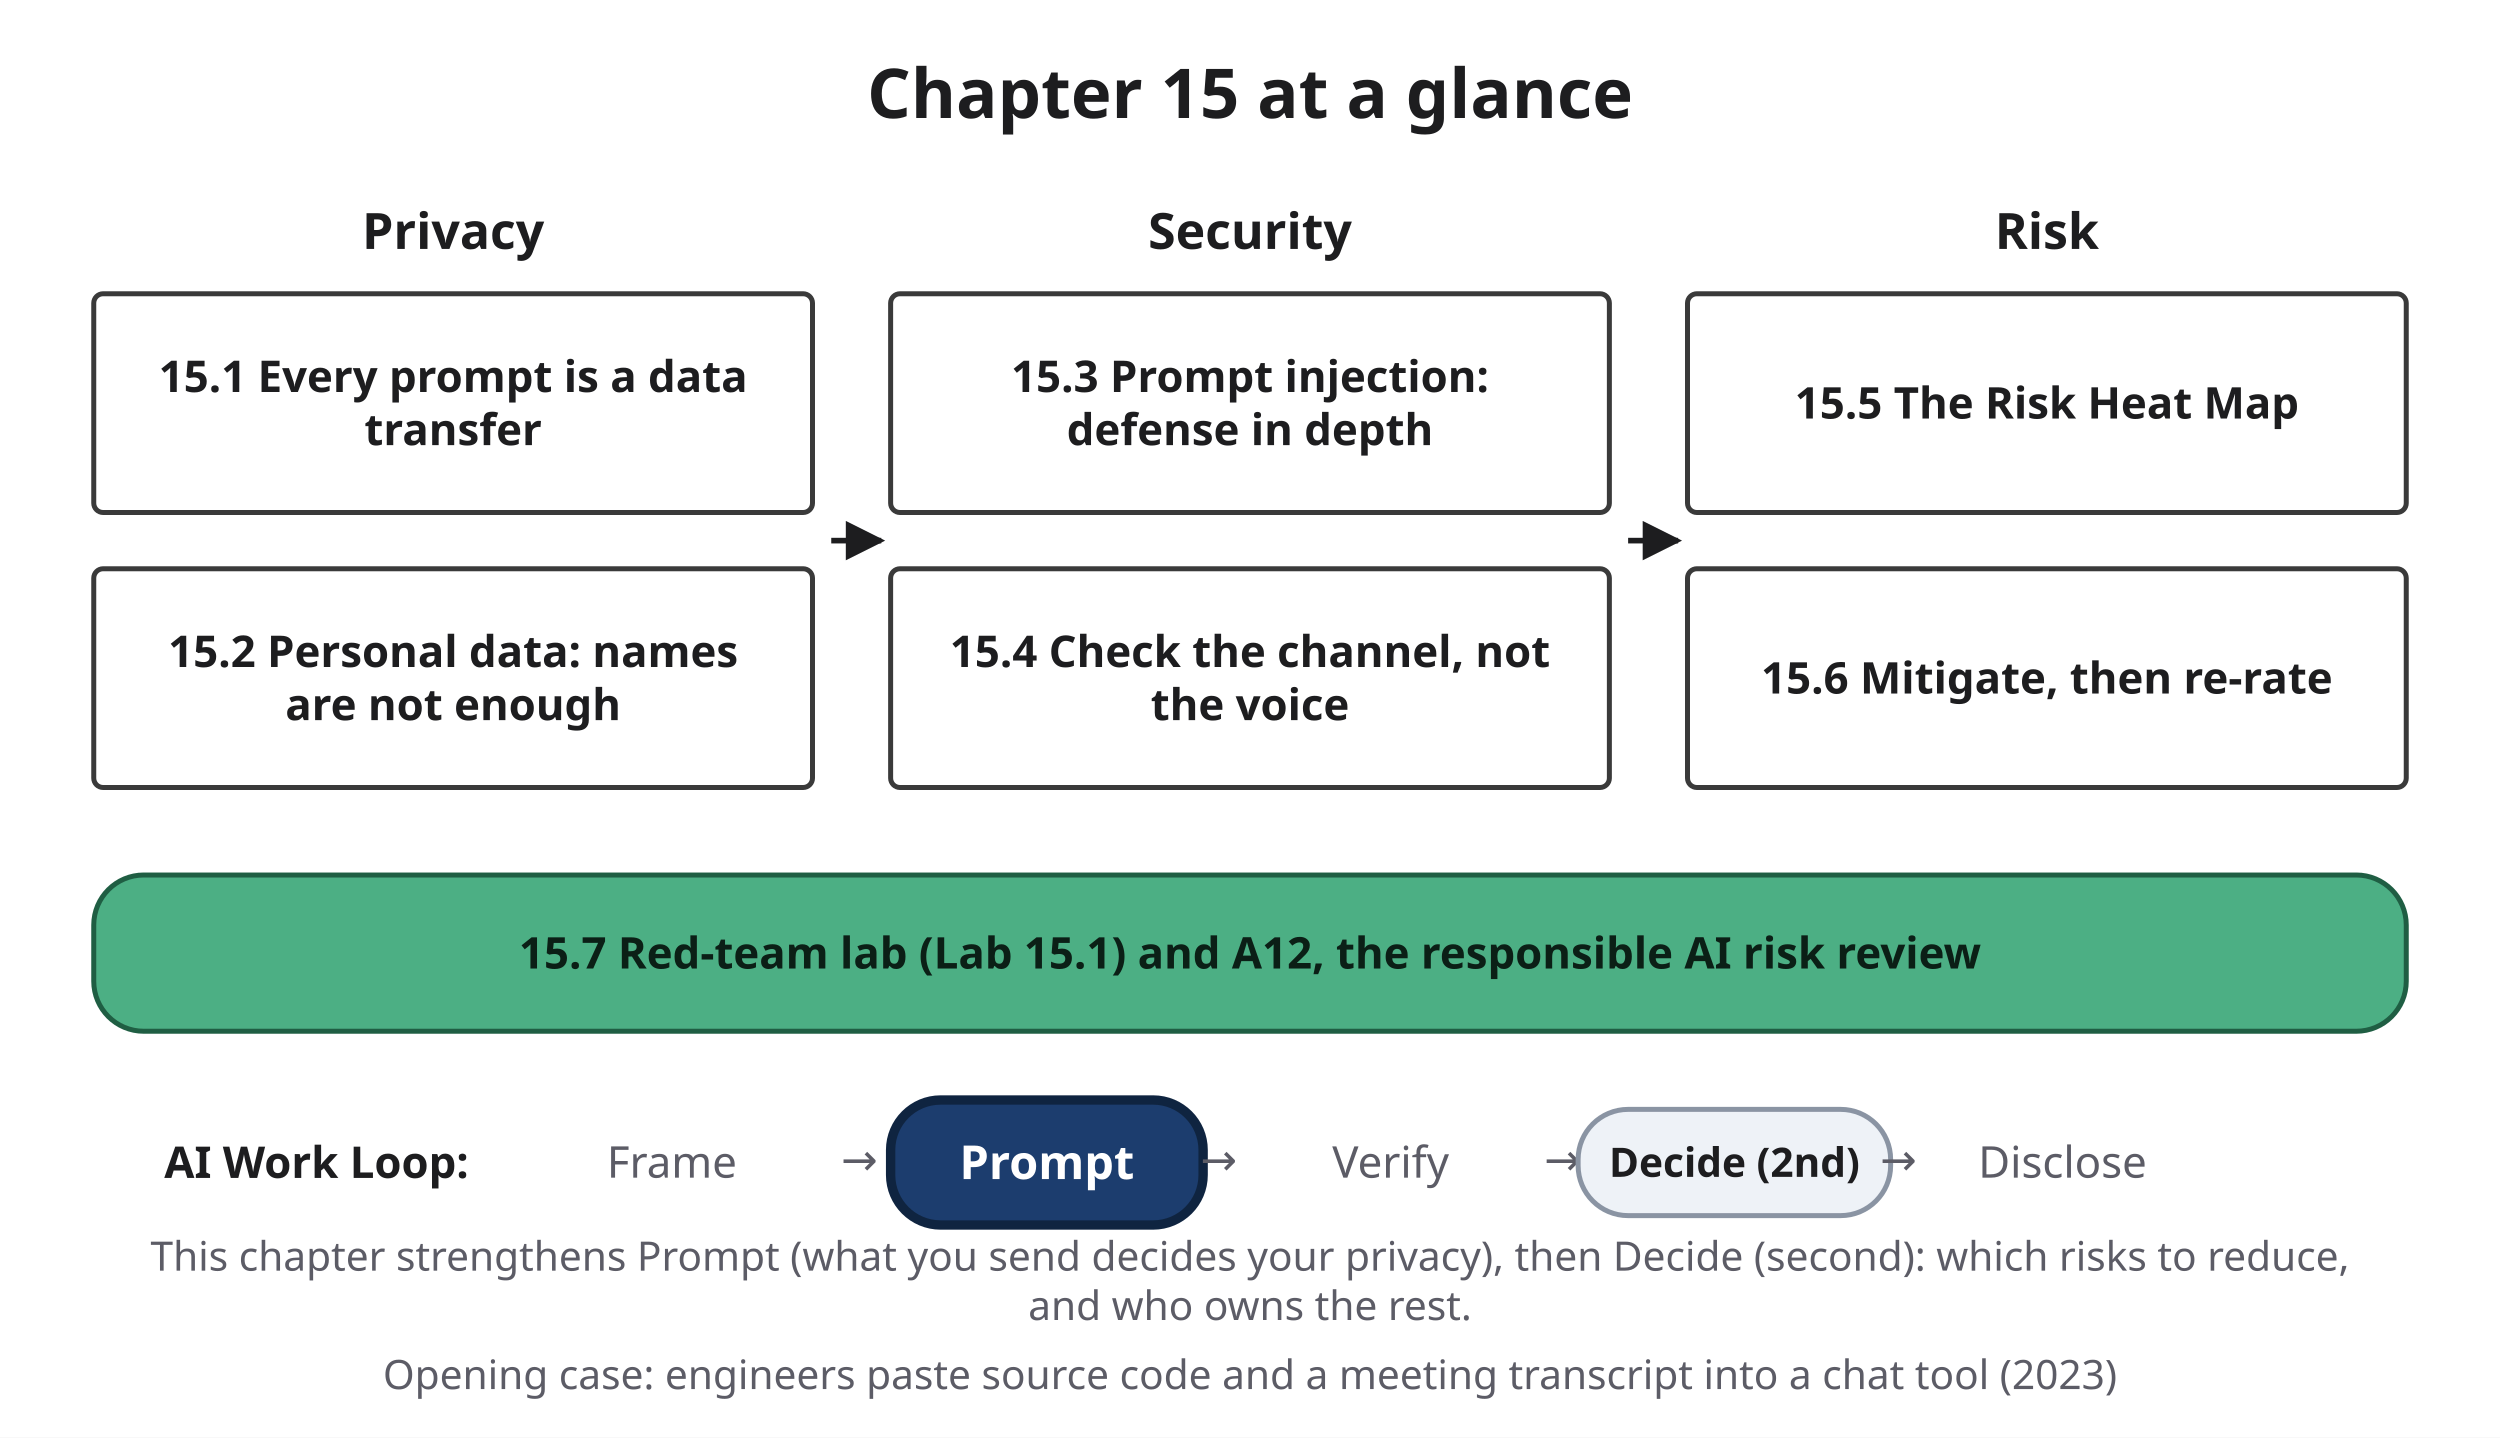
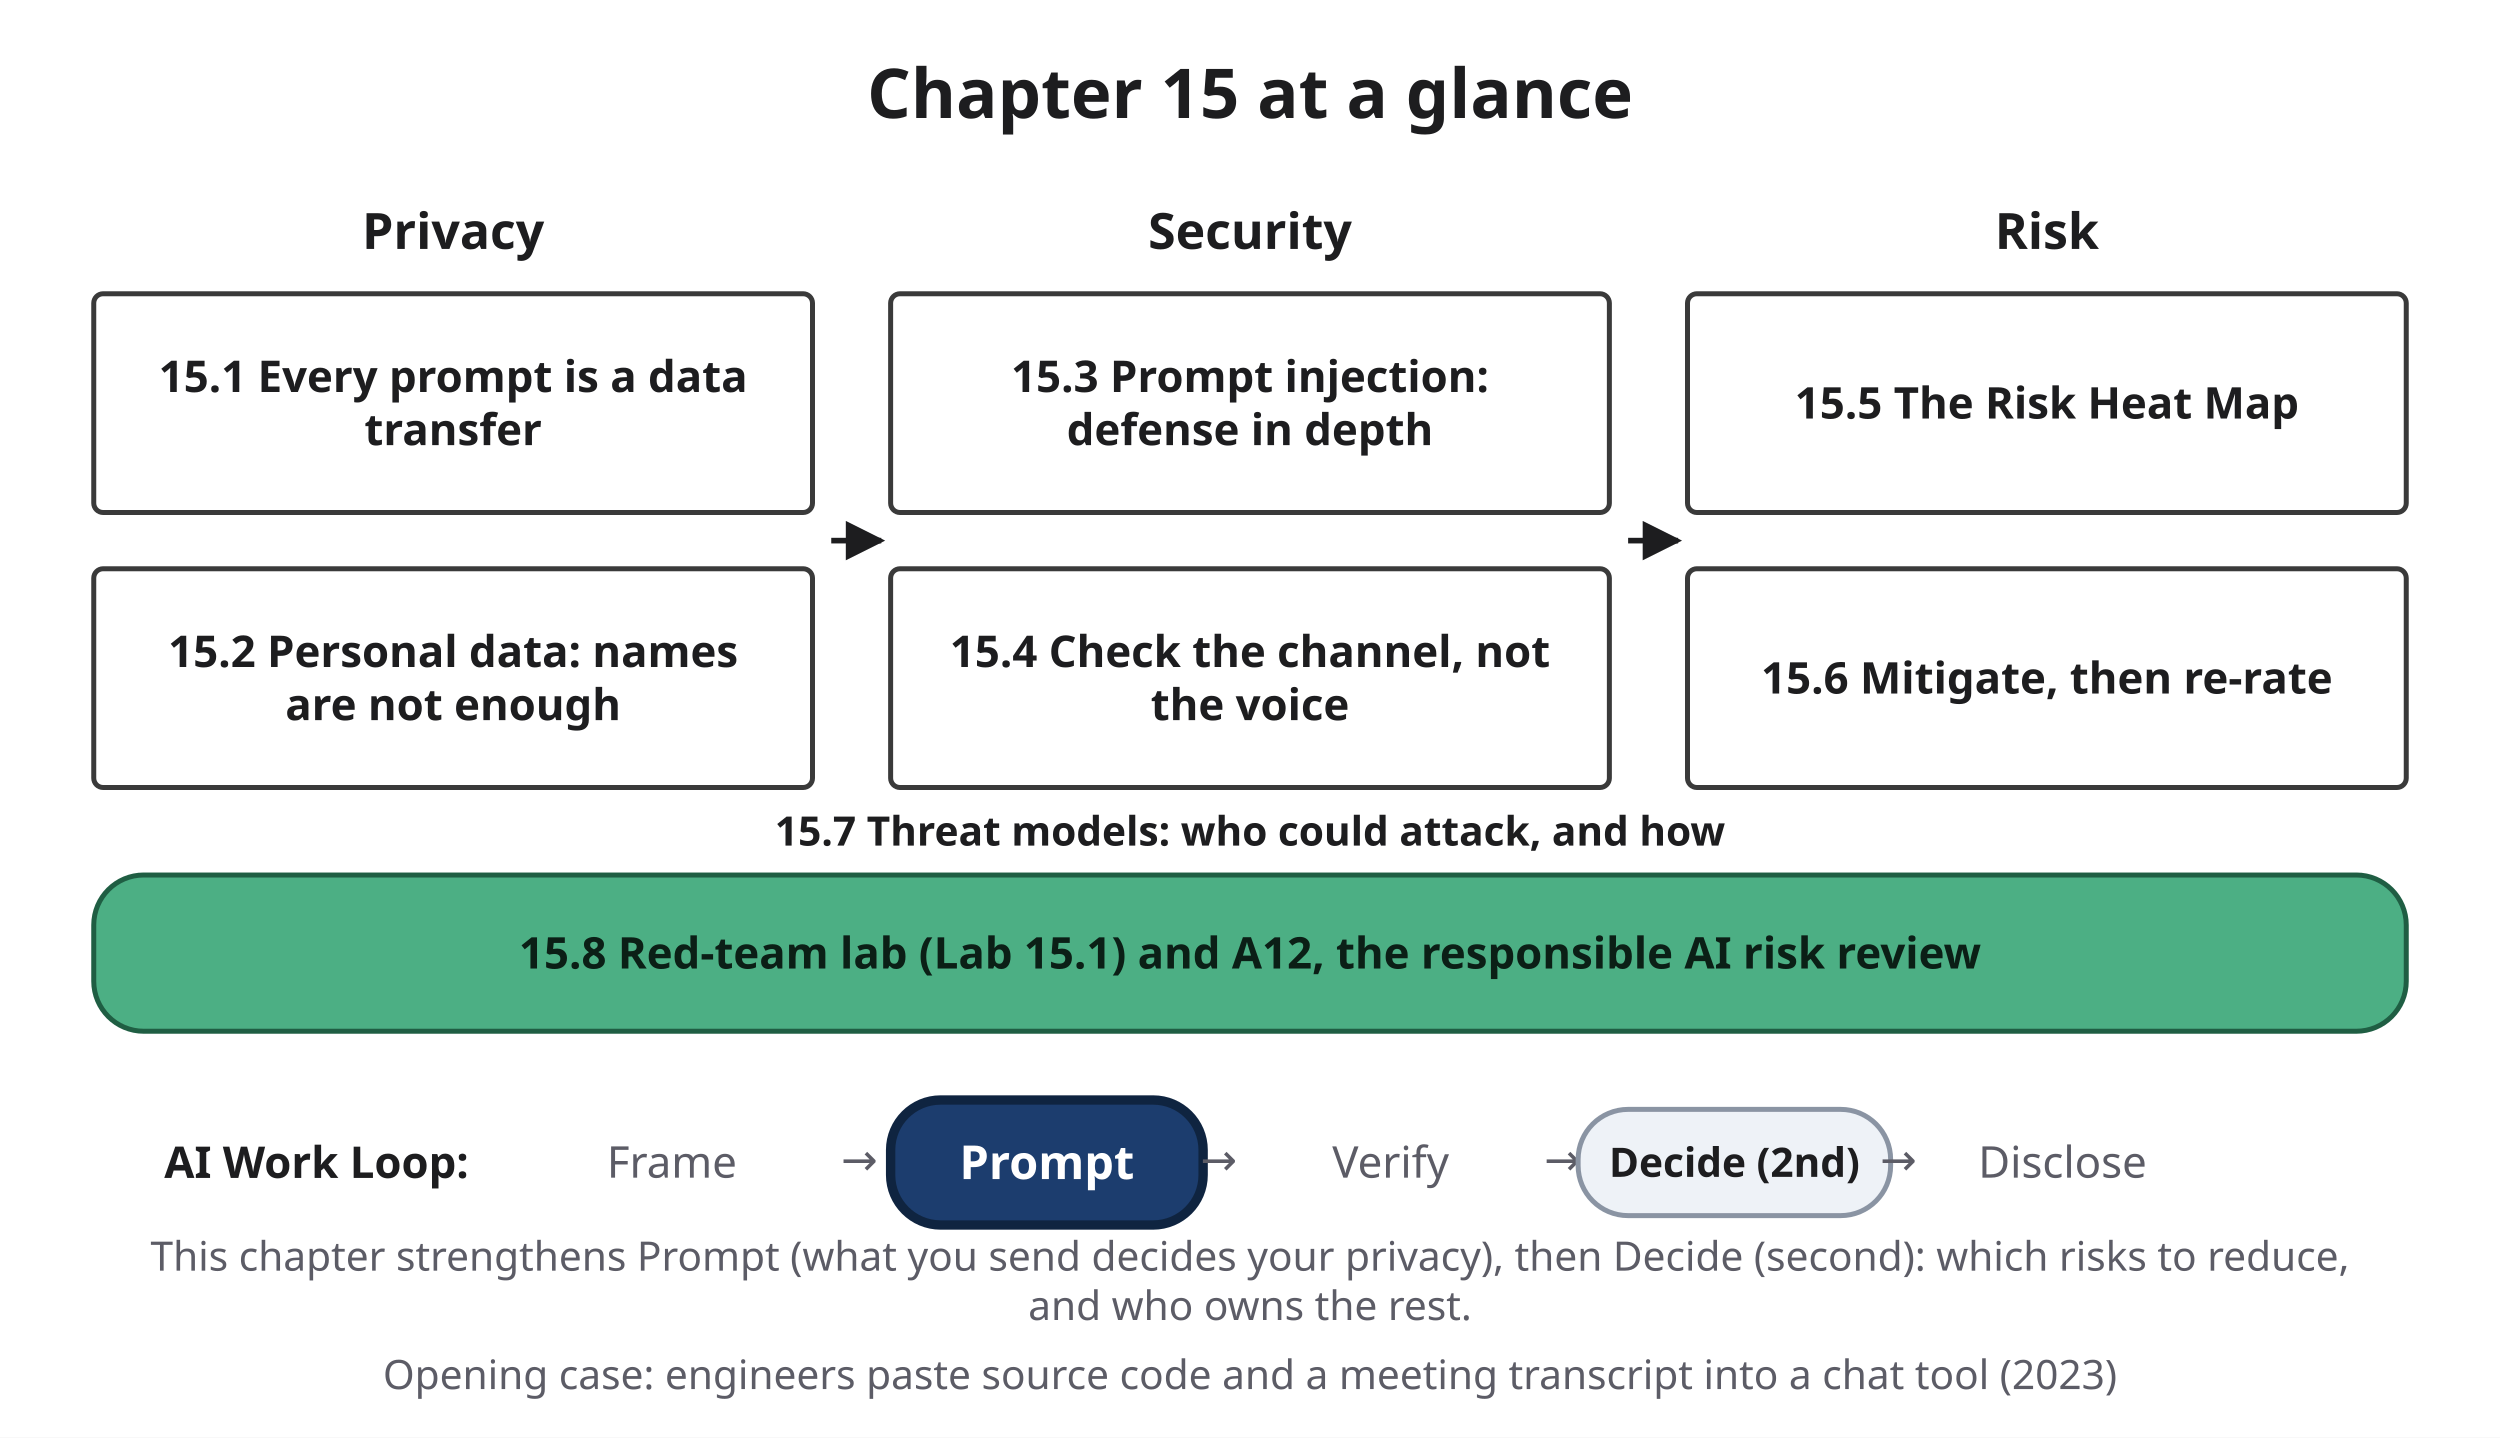
<svg xmlns="http://www.w3.org/2000/svg" viewBox="0 0 800 460" width="800" height="460" role="img" font-family="'Source Sans 3', 'Source Sans Pro', STIXGeneral, sans-serif">
  <defs>
    <marker id="arrow-color" viewBox="0 0 10 10" refX="9" refY="5" markerWidth="7" markerHeight="7" orient="auto-start-reverse">
      <path d="M0,0 L10,5 L0,10 z" fill="#1D1D1F" />
    </marker>
    <pattern id="hatch" patternUnits="userSpaceOnUse" width="8" height="8" patternTransform="rotate(45)">
      <rect width="8" height="8" fill="#FFFFFF" />
      <line x1="0" y1="0" x2="0" y2="8" stroke="#9A9A9A" stroke-width="1.3" />
    </pattern>
    <pattern id="dots" patternUnits="userSpaceOnUse" width="7" height="7">
      <rect width="7" height="7" fill="#FFFFFF" />
      <circle cx="3.5" cy="3.5" r="1.2" fill="#000" />
    </pattern>
  </defs>
  <rect width="800" height="460" fill="#FFFFFF" />
  <text x="400.0" y="30.0" font-size="22" font-weight="700" text-anchor="middle" dominant-baseline="middle" fill="#1D1D1F" style="">Chapter 15 at a glance</text>
  <text x="145.0" y="74.0" font-size="16" font-weight="700" text-anchor="middle" dominant-baseline="middle" fill="#1D1D1F" style="">Privacy</text>
  <rect x="30" y="94" width="230" height="70" rx="3" fill="#FFFFFF" stroke="#3A3A3A" stroke-width="1.6" />
  <text x="145.0" y="120.5" font-size="14" font-weight="600" text-anchor="middle" dominant-baseline="middle" fill="#1D1D1F" style="">15.1 Every prompt is a data</text>
  <text x="145.0" y="137.5" font-size="14" font-weight="600" text-anchor="middle" dominant-baseline="middle" fill="#1D1D1F" style="">transfer</text>
  <rect x="30" y="182" width="230" height="70" rx="3" fill="#FFFFFF" stroke="#3A3A3A" stroke-width="1.6" />
  <text x="145.0" y="208.5" font-size="14" font-weight="600" text-anchor="middle" dominant-baseline="middle" fill="#1D1D1F" style="">15.2 Personal data: names</text>
  <text x="145.0" y="225.5" font-size="14" font-weight="600" text-anchor="middle" dominant-baseline="middle" fill="#1D1D1F" style="">are not enough</text>
  <path d="M266.0,173.0 L282.0,173.0" fill="none" stroke="#1D1D1F" stroke-width="1.8" marker-end="url(#arrow-color)" />
  <text x="400.0" y="74.0" font-size="16" font-weight="700" text-anchor="middle" dominant-baseline="middle" fill="#1D1D1F" style="">Security</text>
  <rect x="285" y="94" width="230" height="70" rx="3" fill="#FFFFFF" stroke="#3A3A3A" stroke-width="1.6" />
  <text x="400.0" y="120.5" font-size="14" font-weight="600" text-anchor="middle" dominant-baseline="middle" fill="#1D1D1F" style="">15.3 Prompt injection:</text>
  <text x="400.0" y="137.5" font-size="14" font-weight="600" text-anchor="middle" dominant-baseline="middle" fill="#1D1D1F" style="">defense in depth</text>
  <rect x="285" y="182" width="230" height="70" rx="3" fill="#FFFFFF" stroke="#3A3A3A" stroke-width="1.6" />
  <text x="400.0" y="208.5" font-size="14" font-weight="600" text-anchor="middle" dominant-baseline="middle" fill="#1D1D1F" style="">15.4 Check the channel, not</text>
  <text x="400.0" y="225.5" font-size="14" font-weight="600" text-anchor="middle" dominant-baseline="middle" fill="#1D1D1F" style="">the voice</text>
  <path d="M521.0,173.0 L537.0,173.0" fill="none" stroke="#1D1D1F" stroke-width="1.8" marker-end="url(#arrow-color)" />
  <text x="655.0" y="74.0" font-size="16" font-weight="700" text-anchor="middle" dominant-baseline="middle" fill="#1D1D1F" style="">Risk</text>
  <rect x="540" y="94" width="230" height="70" rx="3" fill="#FFFFFF" stroke="#3A3A3A" stroke-width="1.6" />
  <text x="655.0" y="129.0" font-size="14" font-weight="600" text-anchor="middle" dominant-baseline="middle" fill="#1D1D1F" style="">15.5 The Risk Heat Map</text>
  <rect x="540" y="182" width="230" height="70" rx="3" fill="#FFFFFF" stroke="#3A3A3A" stroke-width="1.6" />
  <text x="655.0" y="217.0" font-size="14" font-weight="600" text-anchor="middle" dominant-baseline="middle" fill="#1D1D1F" style="">15.6 Mitigate, then re-rate</text>
+   <text x="400.0" y="266.0" font-size="13" font-weight="600" text-anchor="middle" dominant-baseline="middle" fill="#1D1D1F" style="">15.7 Threat models: who could attack, and how</text>
  <rect x="30" y="280" width="740" height="50" rx="16" fill="#4CAF84" stroke="#1F5E43" stroke-width="1.6" />
-   <text x="400.0" y="305.0" font-size="14" font-weight="600" text-anchor="middle" dominant-baseline="middle" fill="#0B1F16" style="">15.7 Red-team lab (Lab 15.1) and A12, the responsible AI risk review</text>
+   <text x="400.0" y="305.0" font-size="14" font-weight="600" text-anchor="middle" dominant-baseline="middle" fill="#0B1F16" style="">15.8 Red-team lab (Lab 15.1) and A12, the responsible AI risk review</text>
  <text x="150.0" y="372.0" font-size="14" font-weight="700" text-anchor="end" dominant-baseline="middle" fill="#1D1D1F" style="">AI Work Loop:</text>
  <text x="215.0" y="372.0" font-size="14" font-weight="normal" text-anchor="middle" dominant-baseline="middle" fill="#5C5C66" style="">Frame</text>
  <text x="275.0" y="372.0" font-size="14" font-weight="normal" text-anchor="middle" dominant-baseline="middle" fill="#5C5C66" style="">→</text>
  <rect x="285" y="352" width="100" height="40" rx="16" fill="#1C3D6E" stroke="#0F2440" stroke-width="3" />
  <text x="335.0" y="372.0" font-size="15" font-weight="600" text-anchor="middle" dominant-baseline="middle" fill="#FFFFFF" style="">Prompt</text>
  <text x="390.0" y="372.0" font-size="14" font-weight="normal" text-anchor="middle" dominant-baseline="middle" fill="#5C5C66" style="">→</text>
  <text x="445.0" y="372.0" font-size="14" font-weight="normal" text-anchor="middle" dominant-baseline="middle" fill="#5C5C66" style="">Verify</text>
  <text x="500.0" y="372.0" font-size="14" font-weight="normal" text-anchor="middle" dominant-baseline="middle" fill="#5C5C66" style="">→</text>
  <rect x="505" y="355" width="100" height="34" rx="16" fill="#EEF2F7" stroke="#8A94A3" stroke-width="1.6" />
  <text x="555.0" y="372.0" font-size="13" font-weight="600" text-anchor="middle" dominant-baseline="middle" fill="#1D1D1F" style="">Decide (2nd)</text>
  <text x="607.5" y="372.0" font-size="14" font-weight="normal" text-anchor="middle" dominant-baseline="middle" fill="#5C5C66" style="">→</text>
  <text x="660.0" y="372.0" font-size="14" font-weight="normal" text-anchor="middle" dominant-baseline="middle" fill="#5C5C66" style="">Disclose</text>
  <text x="400.0" y="402.1" font-size="13" font-weight="normal" text-anchor="middle" dominant-baseline="middle" fill="#5C5C66" style="">This chapter strengthens Prompt (what you send decides your privacy), then Decide (second): which risks to reduce,</text>
  <text x="400.0" y="417.9" font-size="13" font-weight="normal" text-anchor="middle" dominant-baseline="middle" fill="#5C5C66" style="">and who owns the rest.</text>
  <text x="400.0" y="440.0" font-size="13" font-weight="normal" text-anchor="middle" dominant-baseline="middle" fill="#5C5C66" style="">Opening case: engineers paste source code and a meeting transcript into a chat tool (2023)</text>
</svg>
